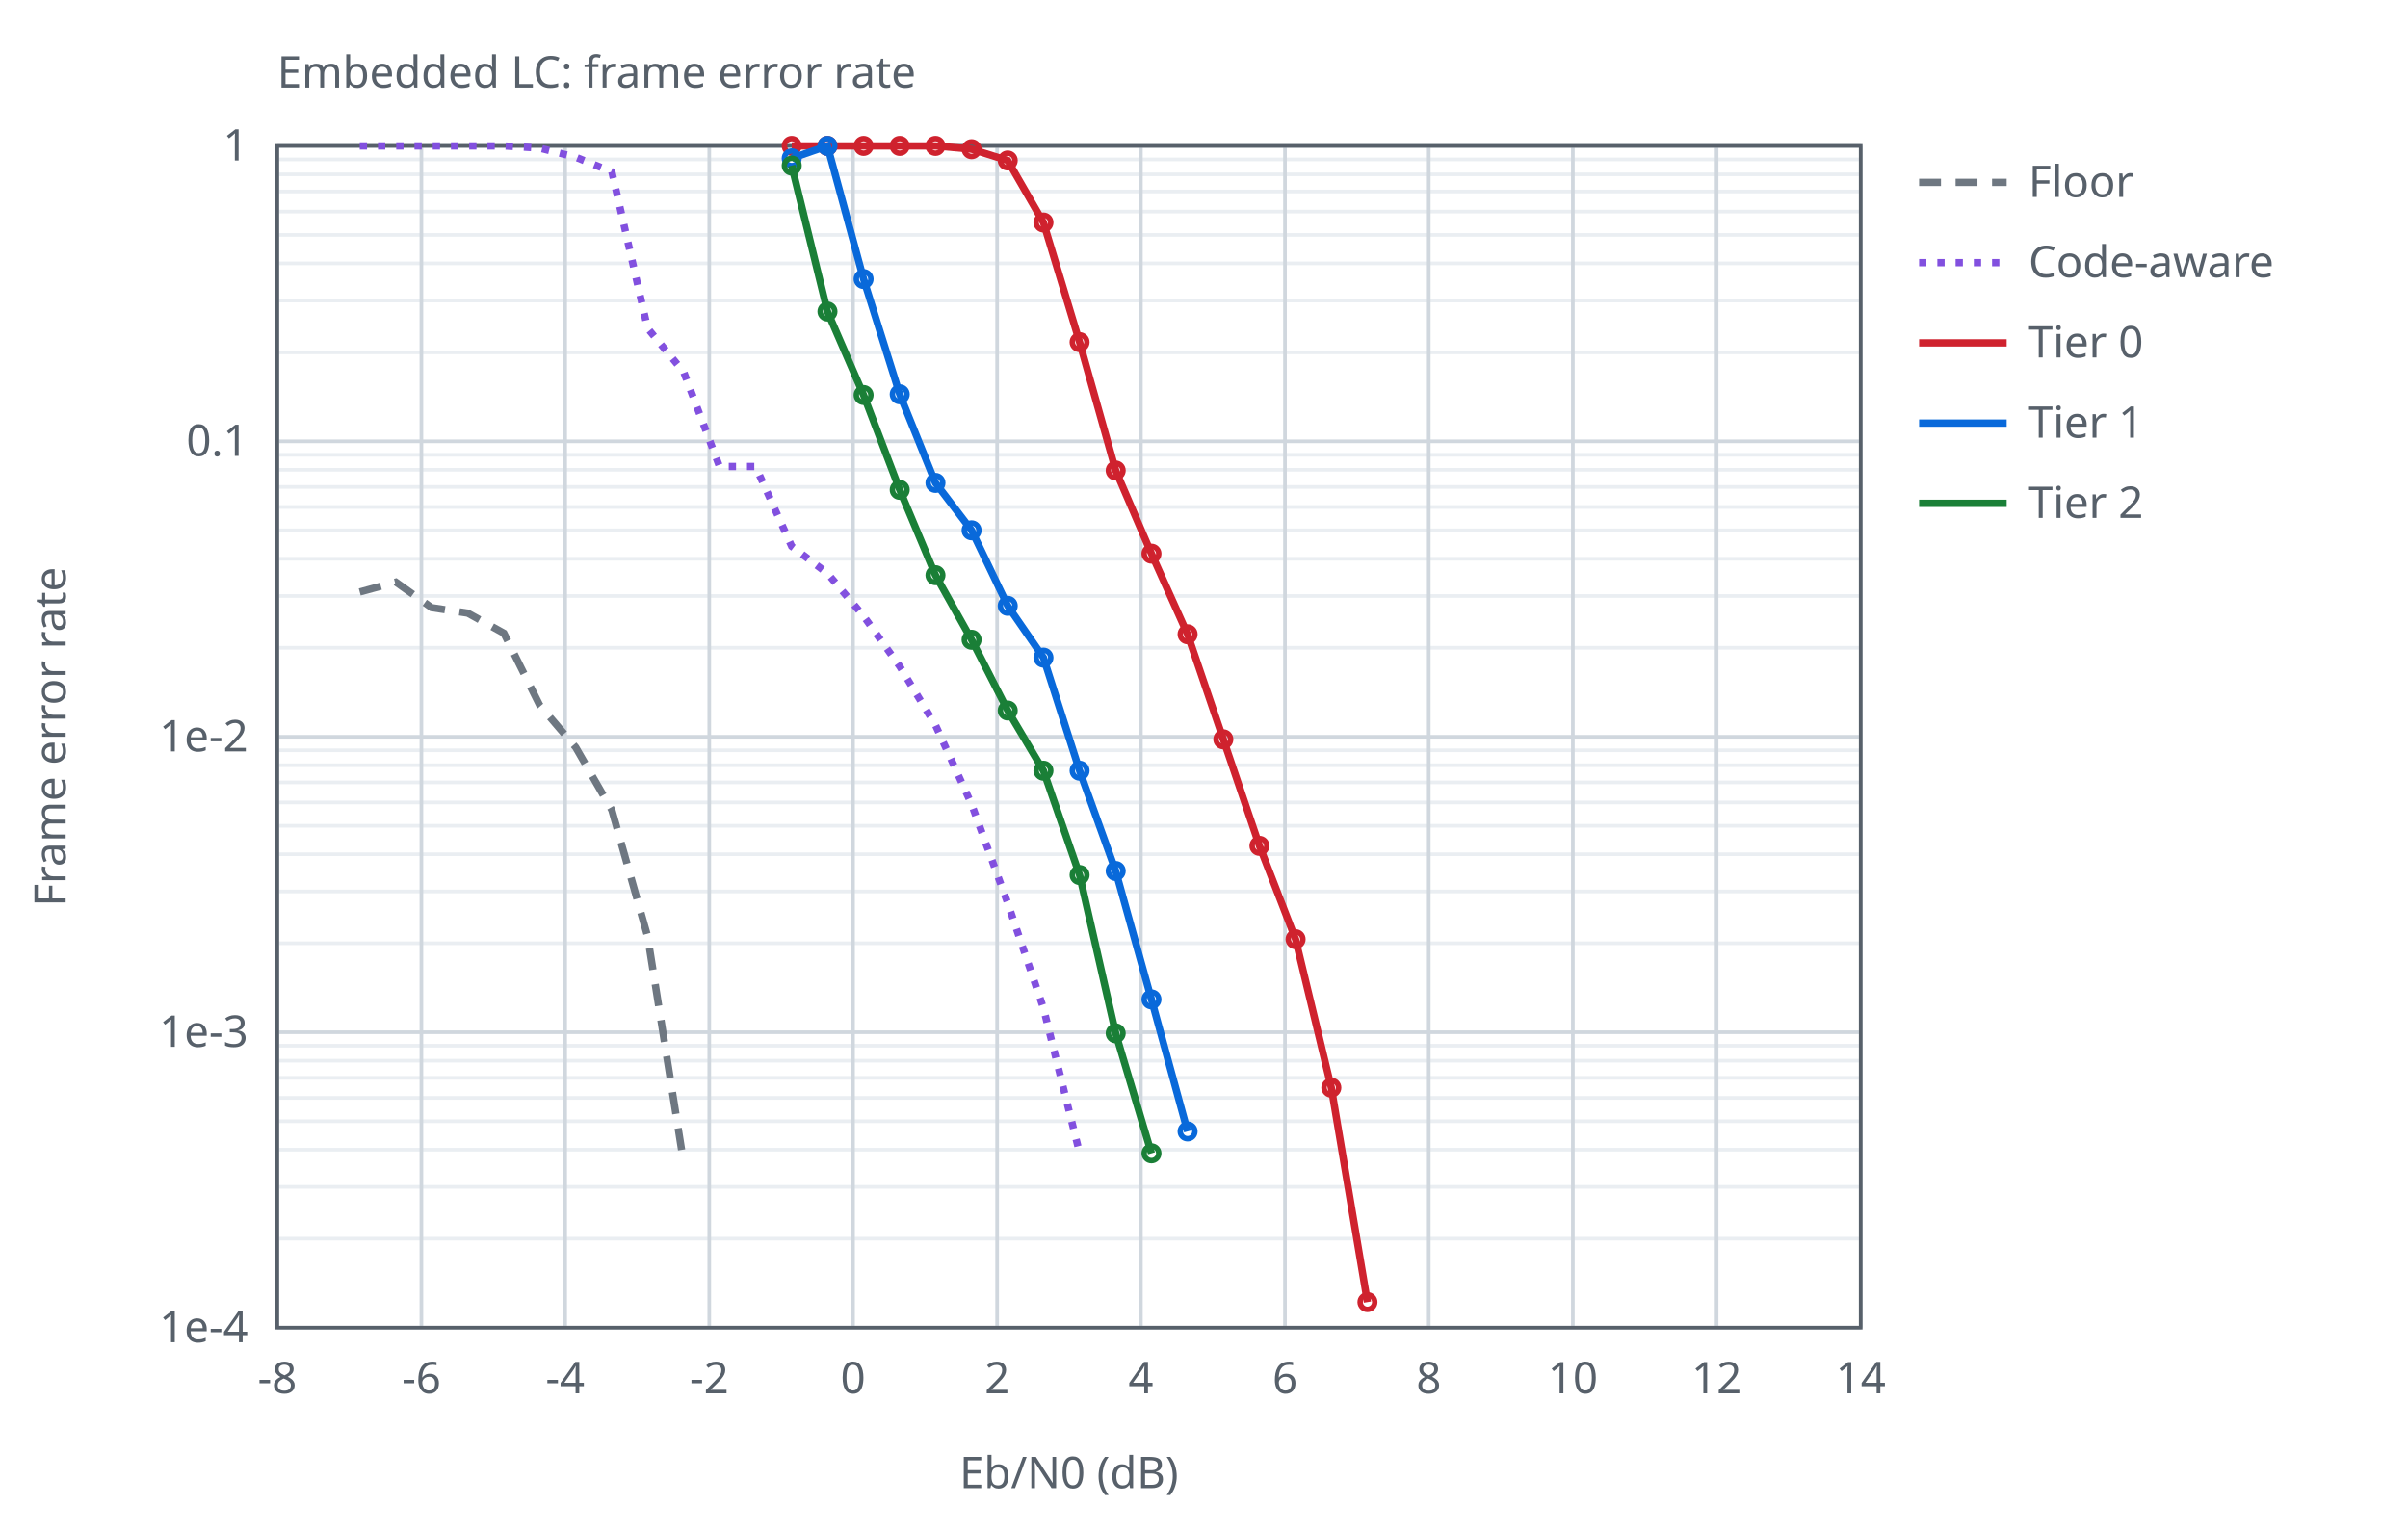
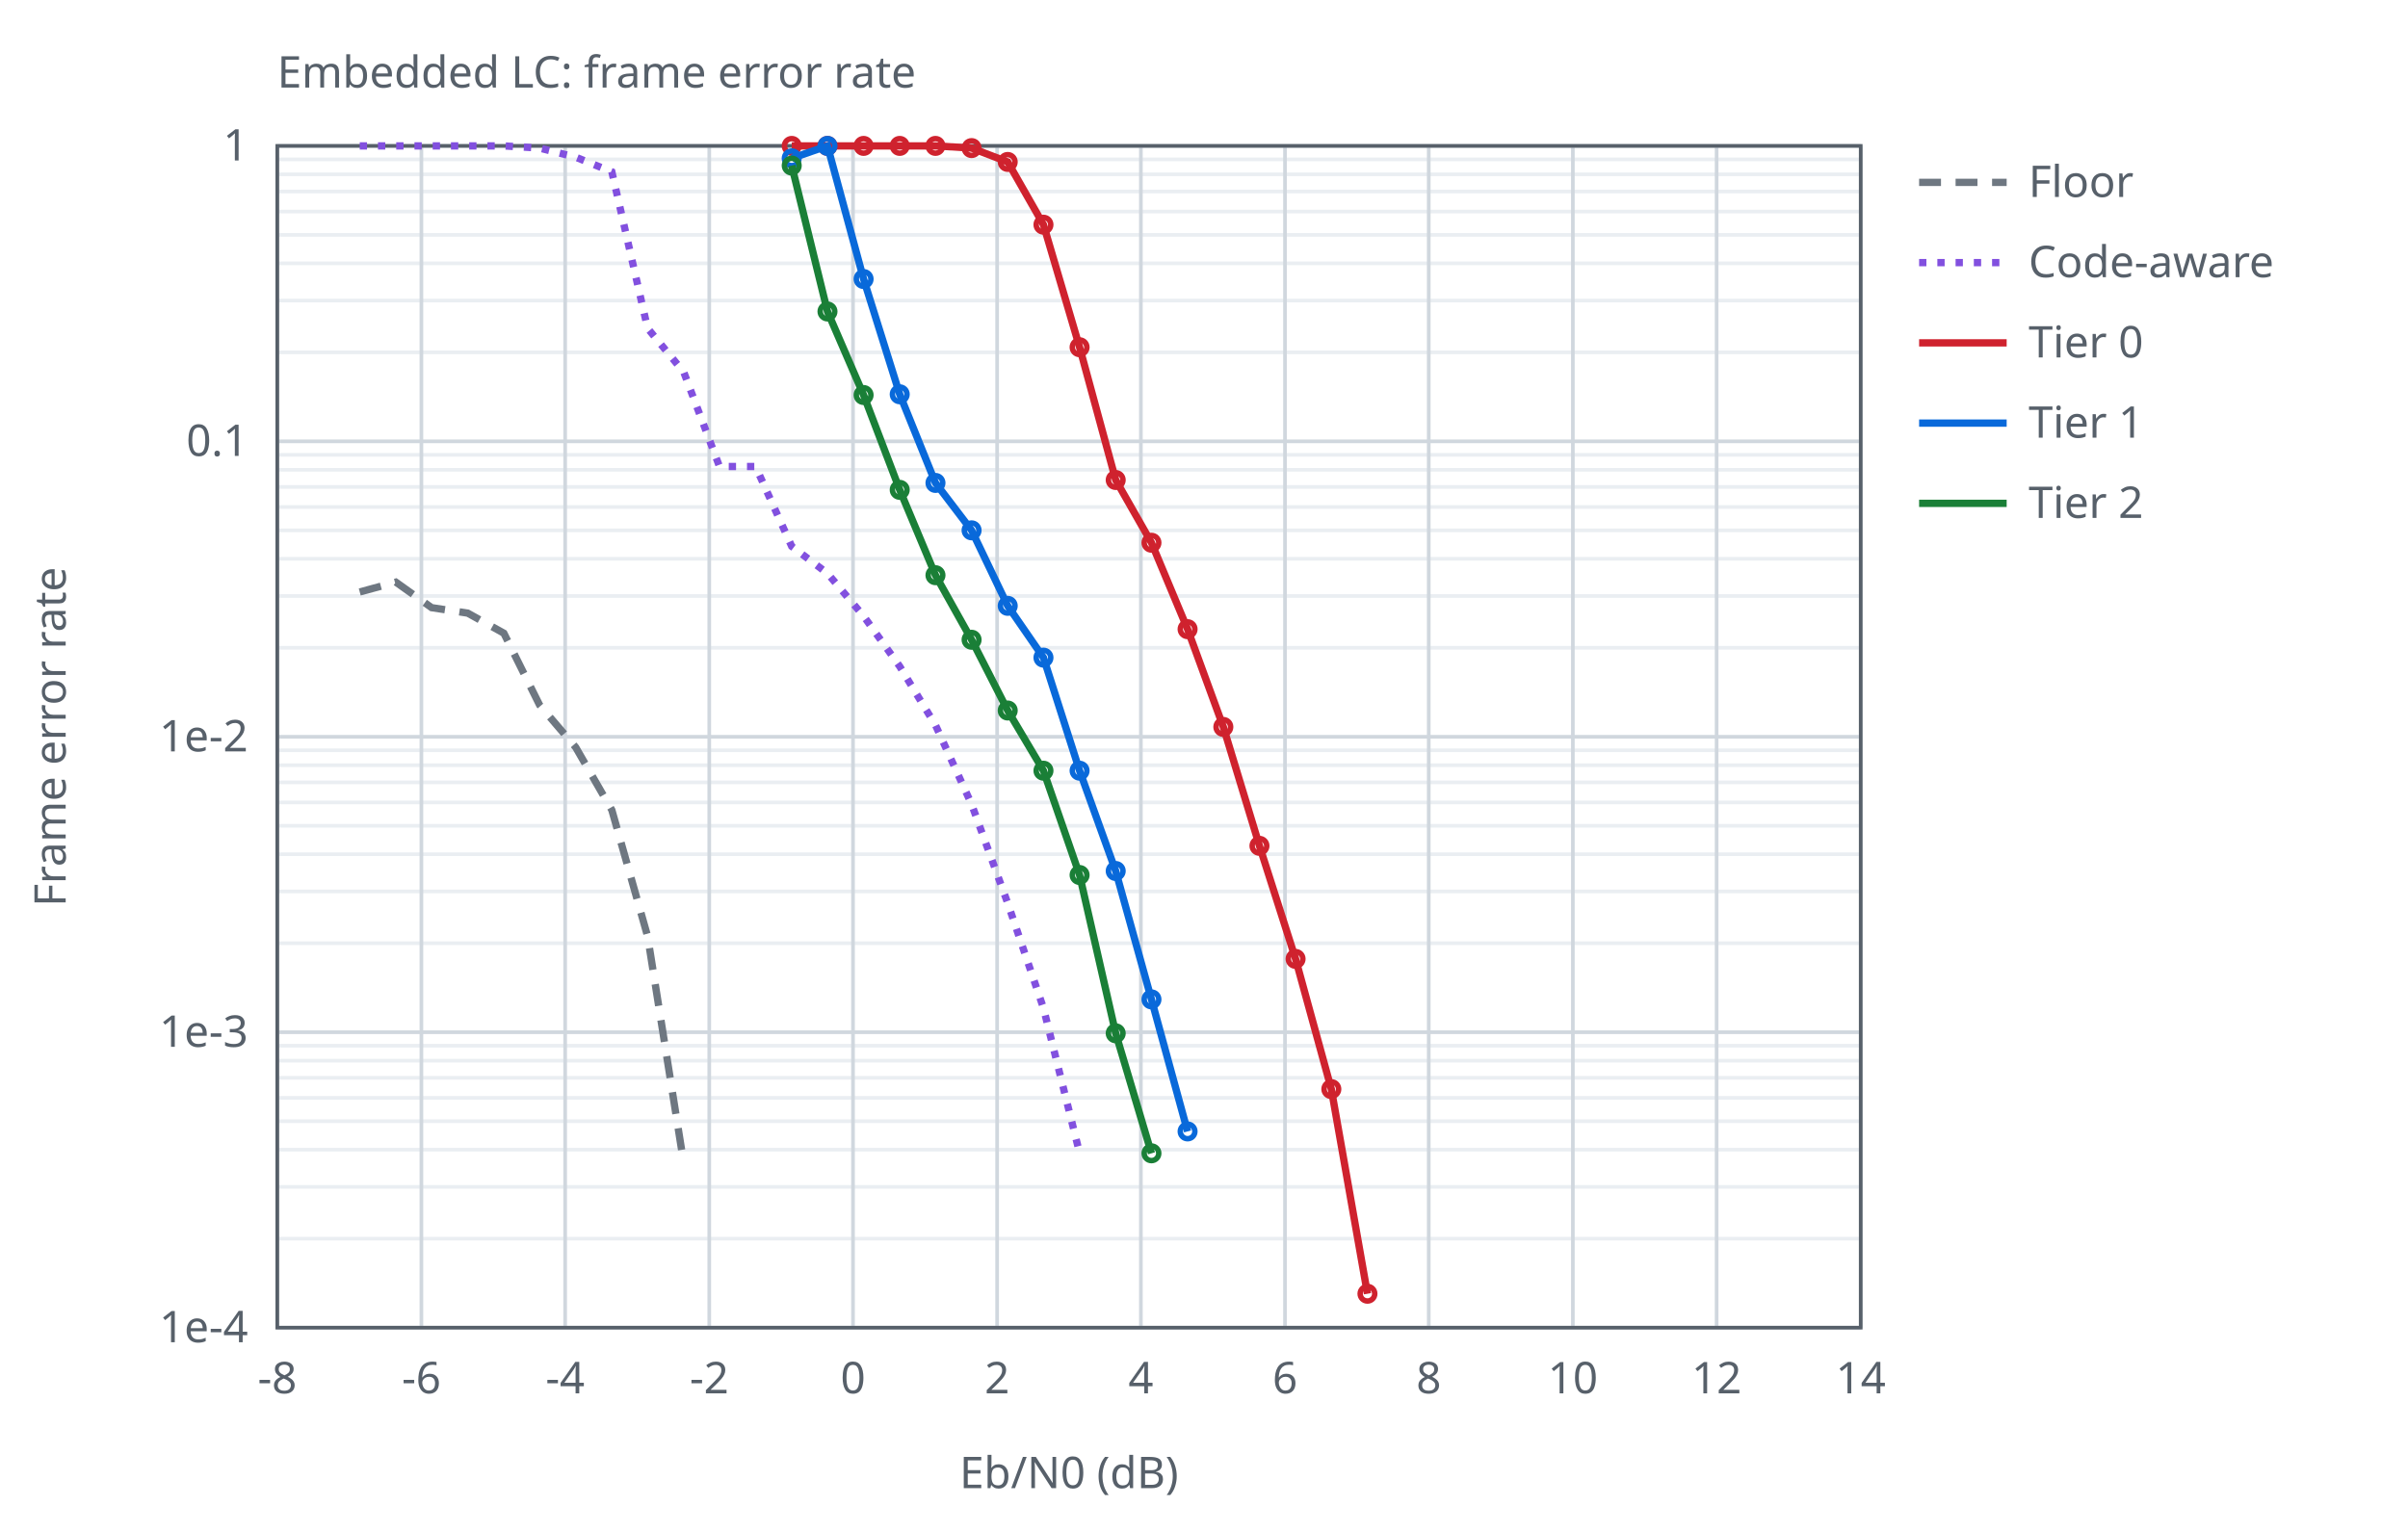
<svg xmlns="http://www.w3.org/2000/svg" width="660" height="420" viewBox="0 0 660 420">
  <style>text{font-family:sans-serif;font-size:12px;fill:#57606a}.ax{stroke:#57606a;stroke-width:1;fill:none}.gr{stroke:#d0d7de;stroke-width:1}.mi{stroke:#eaeef2;stroke-width:1}.s0{stroke:#6e7781}.s1{stroke:#cf222e}.s2{stroke:#0969da}.s3{stroke:#1a7f37}.s4{stroke:#8250df}.l{fill:none;stroke-width:2}.p{fill:none;stroke-width:1.5}@media (prefers-color-scheme:dark){text{fill:#c9d1d9}.ax{stroke:#8b949e}.gr{stroke:#30363d}.mi{stroke:#21262d}.s0{stroke:#8b949e}.s1{stroke:#ff7b72}.s2{stroke:#58a6ff}.s3{stroke:#3fb950}.s4{stroke:#d2a8ff}}</style>
  <text x="76.0" y="24">Embedded LC: frame error rate</text>
  <line class="mi" x1="76.0" y1="96.6" x2="510.0" y2="96.6" />
  <line class="mi" x1="76.0" y1="82.4" x2="510.0" y2="82.4" />
  <line class="mi" x1="76.0" y1="72.2" x2="510.0" y2="72.2" />
  <line class="mi" x1="76.0" y1="64.4" x2="510.0" y2="64.4" />
  <line class="mi" x1="76.0" y1="58.0" x2="510.0" y2="58.0" />
  <line class="mi" x1="76.0" y1="52.5" x2="510.0" y2="52.5" />
  <line class="mi" x1="76.0" y1="47.8" x2="510.0" y2="47.8" />
  <line class="mi" x1="76.0" y1="43.7" x2="510.0" y2="43.7" />
  <line class="mi" x1="76.0" y1="177.6" x2="510.0" y2="177.6" />
  <line class="mi" x1="76.0" y1="163.4" x2="510.0" y2="163.4" />
  <line class="mi" x1="76.0" y1="153.2" x2="510.0" y2="153.2" />
  <line class="mi" x1="76.0" y1="145.4" x2="510.0" y2="145.4" />
  <line class="mi" x1="76.0" y1="139.0" x2="510.0" y2="139.0" />
  <line class="mi" x1="76.0" y1="133.5" x2="510.0" y2="133.5" />
  <line class="mi" x1="76.0" y1="128.8" x2="510.0" y2="128.8" />
  <line class="mi" x1="76.0" y1="124.7" x2="510.0" y2="124.7" />
  <line class="mi" x1="76.0" y1="258.6" x2="510.0" y2="258.6" />
  <line class="mi" x1="76.0" y1="244.4" x2="510.0" y2="244.4" />
  <line class="mi" x1="76.0" y1="234.2" x2="510.0" y2="234.2" />
  <line class="mi" x1="76.0" y1="226.4" x2="510.0" y2="226.4" />
  <line class="mi" x1="76.0" y1="220.0" x2="510.0" y2="220.0" />
  <line class="mi" x1="76.0" y1="214.5" x2="510.0" y2="214.5" />
  <line class="mi" x1="76.0" y1="209.8" x2="510.0" y2="209.8" />
  <line class="mi" x1="76.0" y1="205.7" x2="510.0" y2="205.7" />
  <line class="mi" x1="76.0" y1="339.6" x2="510.0" y2="339.6" />
  <line class="mi" x1="76.0" y1="325.4" x2="510.0" y2="325.4" />
  <line class="mi" x1="76.0" y1="315.2" x2="510.0" y2="315.2" />
  <line class="mi" x1="76.0" y1="307.4" x2="510.0" y2="307.4" />
  <line class="mi" x1="76.0" y1="301.0" x2="510.0" y2="301.0" />
  <line class="mi" x1="76.0" y1="295.5" x2="510.0" y2="295.5" />
  <line class="mi" x1="76.0" y1="290.8" x2="510.0" y2="290.8" />
  <line class="mi" x1="76.0" y1="286.7" x2="510.0" y2="286.7" />
  <line class="gr" x1="76.0" y1="364.0" x2="76.0" y2="40.0" />
  <text x="76.0" y="382.0" text-anchor="middle">-8</text>
  <line class="gr" x1="115.5" y1="364.0" x2="115.5" y2="40.0" />
  <text x="115.5" y="382.0" text-anchor="middle">-6</text>
  <line class="gr" x1="154.9" y1="364.0" x2="154.9" y2="40.0" />
  <text x="154.9" y="382.0" text-anchor="middle">-4</text>
  <line class="gr" x1="194.4" y1="364.0" x2="194.4" y2="40.0" />
  <text x="194.4" y="382.0" text-anchor="middle">-2</text>
  <line class="gr" x1="233.8" y1="364.0" x2="233.8" y2="40.0" />
  <text x="233.8" y="382.0" text-anchor="middle">0</text>
  <line class="gr" x1="273.3" y1="364.0" x2="273.3" y2="40.0" />
  <text x="273.3" y="382.0" text-anchor="middle">2</text>
  <line class="gr" x1="312.7" y1="364.0" x2="312.7" y2="40.0" />
  <text x="312.7" y="382.0" text-anchor="middle">4</text>
  <line class="gr" x1="352.2" y1="364.0" x2="352.2" y2="40.0" />
  <text x="352.2" y="382.0" text-anchor="middle">6</text>
  <line class="gr" x1="391.6" y1="364.0" x2="391.6" y2="40.0" />
  <text x="391.6" y="382.0" text-anchor="middle">8</text>
  <line class="gr" x1="431.1" y1="364.0" x2="431.1" y2="40.0" />
  <text x="431.1" y="382.0" text-anchor="middle">10</text>
  <line class="gr" x1="470.5" y1="364.0" x2="470.5" y2="40.0" />
  <text x="470.5" y="382.0" text-anchor="middle">12</text>
  <line class="gr" x1="510.0" y1="364.0" x2="510.0" y2="40.0" />
  <text x="510.0" y="382.0" text-anchor="middle">14</text>
  <line class="gr" x1="76.0" y1="40.0" x2="510.0" y2="40.0" />
  <text x="68.0" y="44.0" text-anchor="end">1</text>
  <line class="gr" x1="76.0" y1="121.0" x2="510.0" y2="121.0" />
  <text x="68.0" y="125.0" text-anchor="end">0.1</text>
  <line class="gr" x1="76.0" y1="202.0" x2="510.0" y2="202.0" />
  <text x="68.0" y="206.0" text-anchor="end">1e-2</text>
  <line class="gr" x1="76.0" y1="283.0" x2="510.0" y2="283.0" />
  <text x="68.0" y="287.0" text-anchor="end">1e-3</text>
  <line class="gr" x1="76.0" y1="364.0" x2="510.0" y2="364.0" />
  <text x="68.0" y="368.0" text-anchor="end">1e-4</text>
  <rect class="ax" x="76.0" y="40.0" width="434.0" height="324.0" />
  <text x="293.0" y="408.0" text-anchor="middle">Eb/N0 (dB)</text>
  <text x="18" y="202.0" text-anchor="middle" transform="rotate(-90 18 202.0)">Frame error rate</text>
  <path class="l s0" stroke-dasharray="6 4" d="M98.6,162.3 L108.5,159.6 L118.3,166.6 L128.2,168.1 L138.1,173.6 L147.9,193.3 L157.8,204.9 L167.7,222.1 L177.5,256.7 L187.4,318.9" />
  <line class="l s0" stroke-dasharray="6 4" x1="526.0" y1="50.0" x2="550.0" y2="50.0" />
  <text x="556.0" y="54.0">Floor</text>
  <path class="l s4" stroke-dasharray="2 3" d="M98.6,40.0 L108.5,40.0 L118.3,40.0 L128.2,40.0 L138.1,40.0 L147.9,40.6 L157.8,43.1 L167.7,47.1 L177.5,90.0 L187.4,102.0 L197.2,127.9 L207.1,127.9 L217.0,149.8 L226.8,157.2 L236.7,168.9 L246.6,182.7 L256.4,198.8 L266.3,220.5 L276.2,247.6 L286.0,276.4 L295.9,316.1" />
  <line class="l s4" stroke-dasharray="2 3" x1="526.0" y1="72.0" x2="550.0" y2="72.0" />
  <text x="556.0" y="76.0">Code-aware</text>
-   <path class="l s1" d="M217.0,40.0 L226.8,40.0 L236.7,40.0 L246.6,40.0 L256.4,40.0 L266.3,40.9 L276.2,44.0 L286.0,61.0 L295.9,93.8 L305.8,129.0 L315.6,151.8 L325.5,173.9 L335.3,202.7 L345.2,231.9 L355.1,257.5 L364.9,298.2 L374.8,357.0" />
+   <path class="l s1" d="M217.0,40.0 L226.8,40.0 L236.7,40.0 L246.6,40.0 L256.4,40.0 L266.3,40.6 L276.2,44.4 L286.0,61.6 L295.9,95.2 L305.8,131.6 L315.6,148.8 L325.5,172.5 L335.3,199.3 L345.2,231.9 L355.1,262.9 L364.9,298.6 L374.8,354.7" />
  <circle class="p s1" cx="217.0" cy="40.0" r="2" />
  <circle class="p s1" cx="226.8" cy="40.0" r="2" />
  <circle class="p s1" cx="236.7" cy="40.0" r="2" />
  <circle class="p s1" cx="246.6" cy="40.0" r="2" />
  <circle class="p s1" cx="256.4" cy="40.0" r="2" />
-   <circle class="p s1" cx="266.3" cy="40.9" r="2" />
-   <circle class="p s1" cx="276.2" cy="44.0" r="2" />
-   <circle class="p s1" cx="286.0" cy="61.0" r="2" />
-   <circle class="p s1" cx="295.9" cy="93.8" r="2" />
-   <circle class="p s1" cx="305.8" cy="129.0" r="2" />
-   <circle class="p s1" cx="315.6" cy="151.8" r="2" />
-   <circle class="p s1" cx="325.5" cy="173.9" r="2" />
-   <circle class="p s1" cx="335.3" cy="202.7" r="2" />
+   <circle class="p s1" cx="266.3" cy="40.6" r="2" />
+   <circle class="p s1" cx="276.2" cy="44.4" r="2" />
+   <circle class="p s1" cx="286.0" cy="61.6" r="2" />
+   <circle class="p s1" cx="295.9" cy="95.2" r="2" />
+   <circle class="p s1" cx="305.8" cy="131.6" r="2" />
+   <circle class="p s1" cx="315.6" cy="148.8" r="2" />
+   <circle class="p s1" cx="325.5" cy="172.5" r="2" />
+   <circle class="p s1" cx="335.3" cy="199.3" r="2" />
  <circle class="p s1" cx="345.2" cy="231.9" r="2" />
-   <circle class="p s1" cx="355.1" cy="257.5" r="2" />
-   <circle class="p s1" cx="364.9" cy="298.2" r="2" />
-   <circle class="p s1" cx="374.8" cy="357.0" r="2" />
+   <circle class="p s1" cx="355.1" cy="262.9" r="2" />
+   <circle class="p s1" cx="364.9" cy="298.6" r="2" />
+   <circle class="p s1" cx="374.8" cy="354.7" r="2" />
  <line class="l s1" x1="526.0" y1="94.0" x2="550.0" y2="94.0" />
  <text x="556.0" y="98.0">Tier 0</text>
  <path class="l s2" d="M217.0,43.4 L226.8,40.0 L236.7,76.5 L246.6,108.1 L256.4,132.4 L266.3,145.4 L276.2,166.1 L286.0,180.3 L295.9,211.3 L305.8,238.8 L315.6,274.0 L325.5,310.2" />
  <circle class="p s2" cx="217.0" cy="43.4" r="2" />
  <circle class="p s2" cx="226.8" cy="40.0" r="2" />
  <circle class="p s2" cx="236.7" cy="76.5" r="2" />
  <circle class="p s2" cx="246.6" cy="108.1" r="2" />
  <circle class="p s2" cx="256.4" cy="132.4" r="2" />
  <circle class="p s2" cx="266.3" cy="145.4" r="2" />
  <circle class="p s2" cx="276.2" cy="166.1" r="2" />
  <circle class="p s2" cx="286.0" cy="180.3" r="2" />
  <circle class="p s2" cx="295.9" cy="211.3" r="2" />
  <circle class="p s2" cx="305.8" cy="238.8" r="2" />
  <circle class="p s2" cx="315.6" cy="274.0" r="2" />
  <circle class="p s2" cx="325.5" cy="310.2" r="2" />
  <line class="l s2" x1="526.0" y1="116.0" x2="550.0" y2="116.0" />
  <text x="556.0" y="120.0">Tier 1</text>
  <path class="l s3" d="M217.0,45.4 L226.8,85.4 L236.7,108.3 L246.6,134.3 L256.4,157.7 L266.3,175.4 L276.2,194.8 L286.0,211.3 L295.9,239.9 L305.8,283.3 L315.6,316.2" />
  <circle class="p s3" cx="217.0" cy="45.4" r="2" />
  <circle class="p s3" cx="226.8" cy="85.4" r="2" />
  <circle class="p s3" cx="236.7" cy="108.3" r="2" />
  <circle class="p s3" cx="246.6" cy="134.3" r="2" />
  <circle class="p s3" cx="256.4" cy="157.7" r="2" />
  <circle class="p s3" cx="266.3" cy="175.4" r="2" />
  <circle class="p s3" cx="276.2" cy="194.8" r="2" />
  <circle class="p s3" cx="286.0" cy="211.3" r="2" />
  <circle class="p s3" cx="295.9" cy="239.9" r="2" />
  <circle class="p s3" cx="305.8" cy="283.3" r="2" />
  <circle class="p s3" cx="315.6" cy="316.2" r="2" />
  <line class="l s3" x1="526.0" y1="138.0" x2="550.0" y2="138.0" />
  <text x="556.0" y="142.0">Tier 2</text>
</svg>
